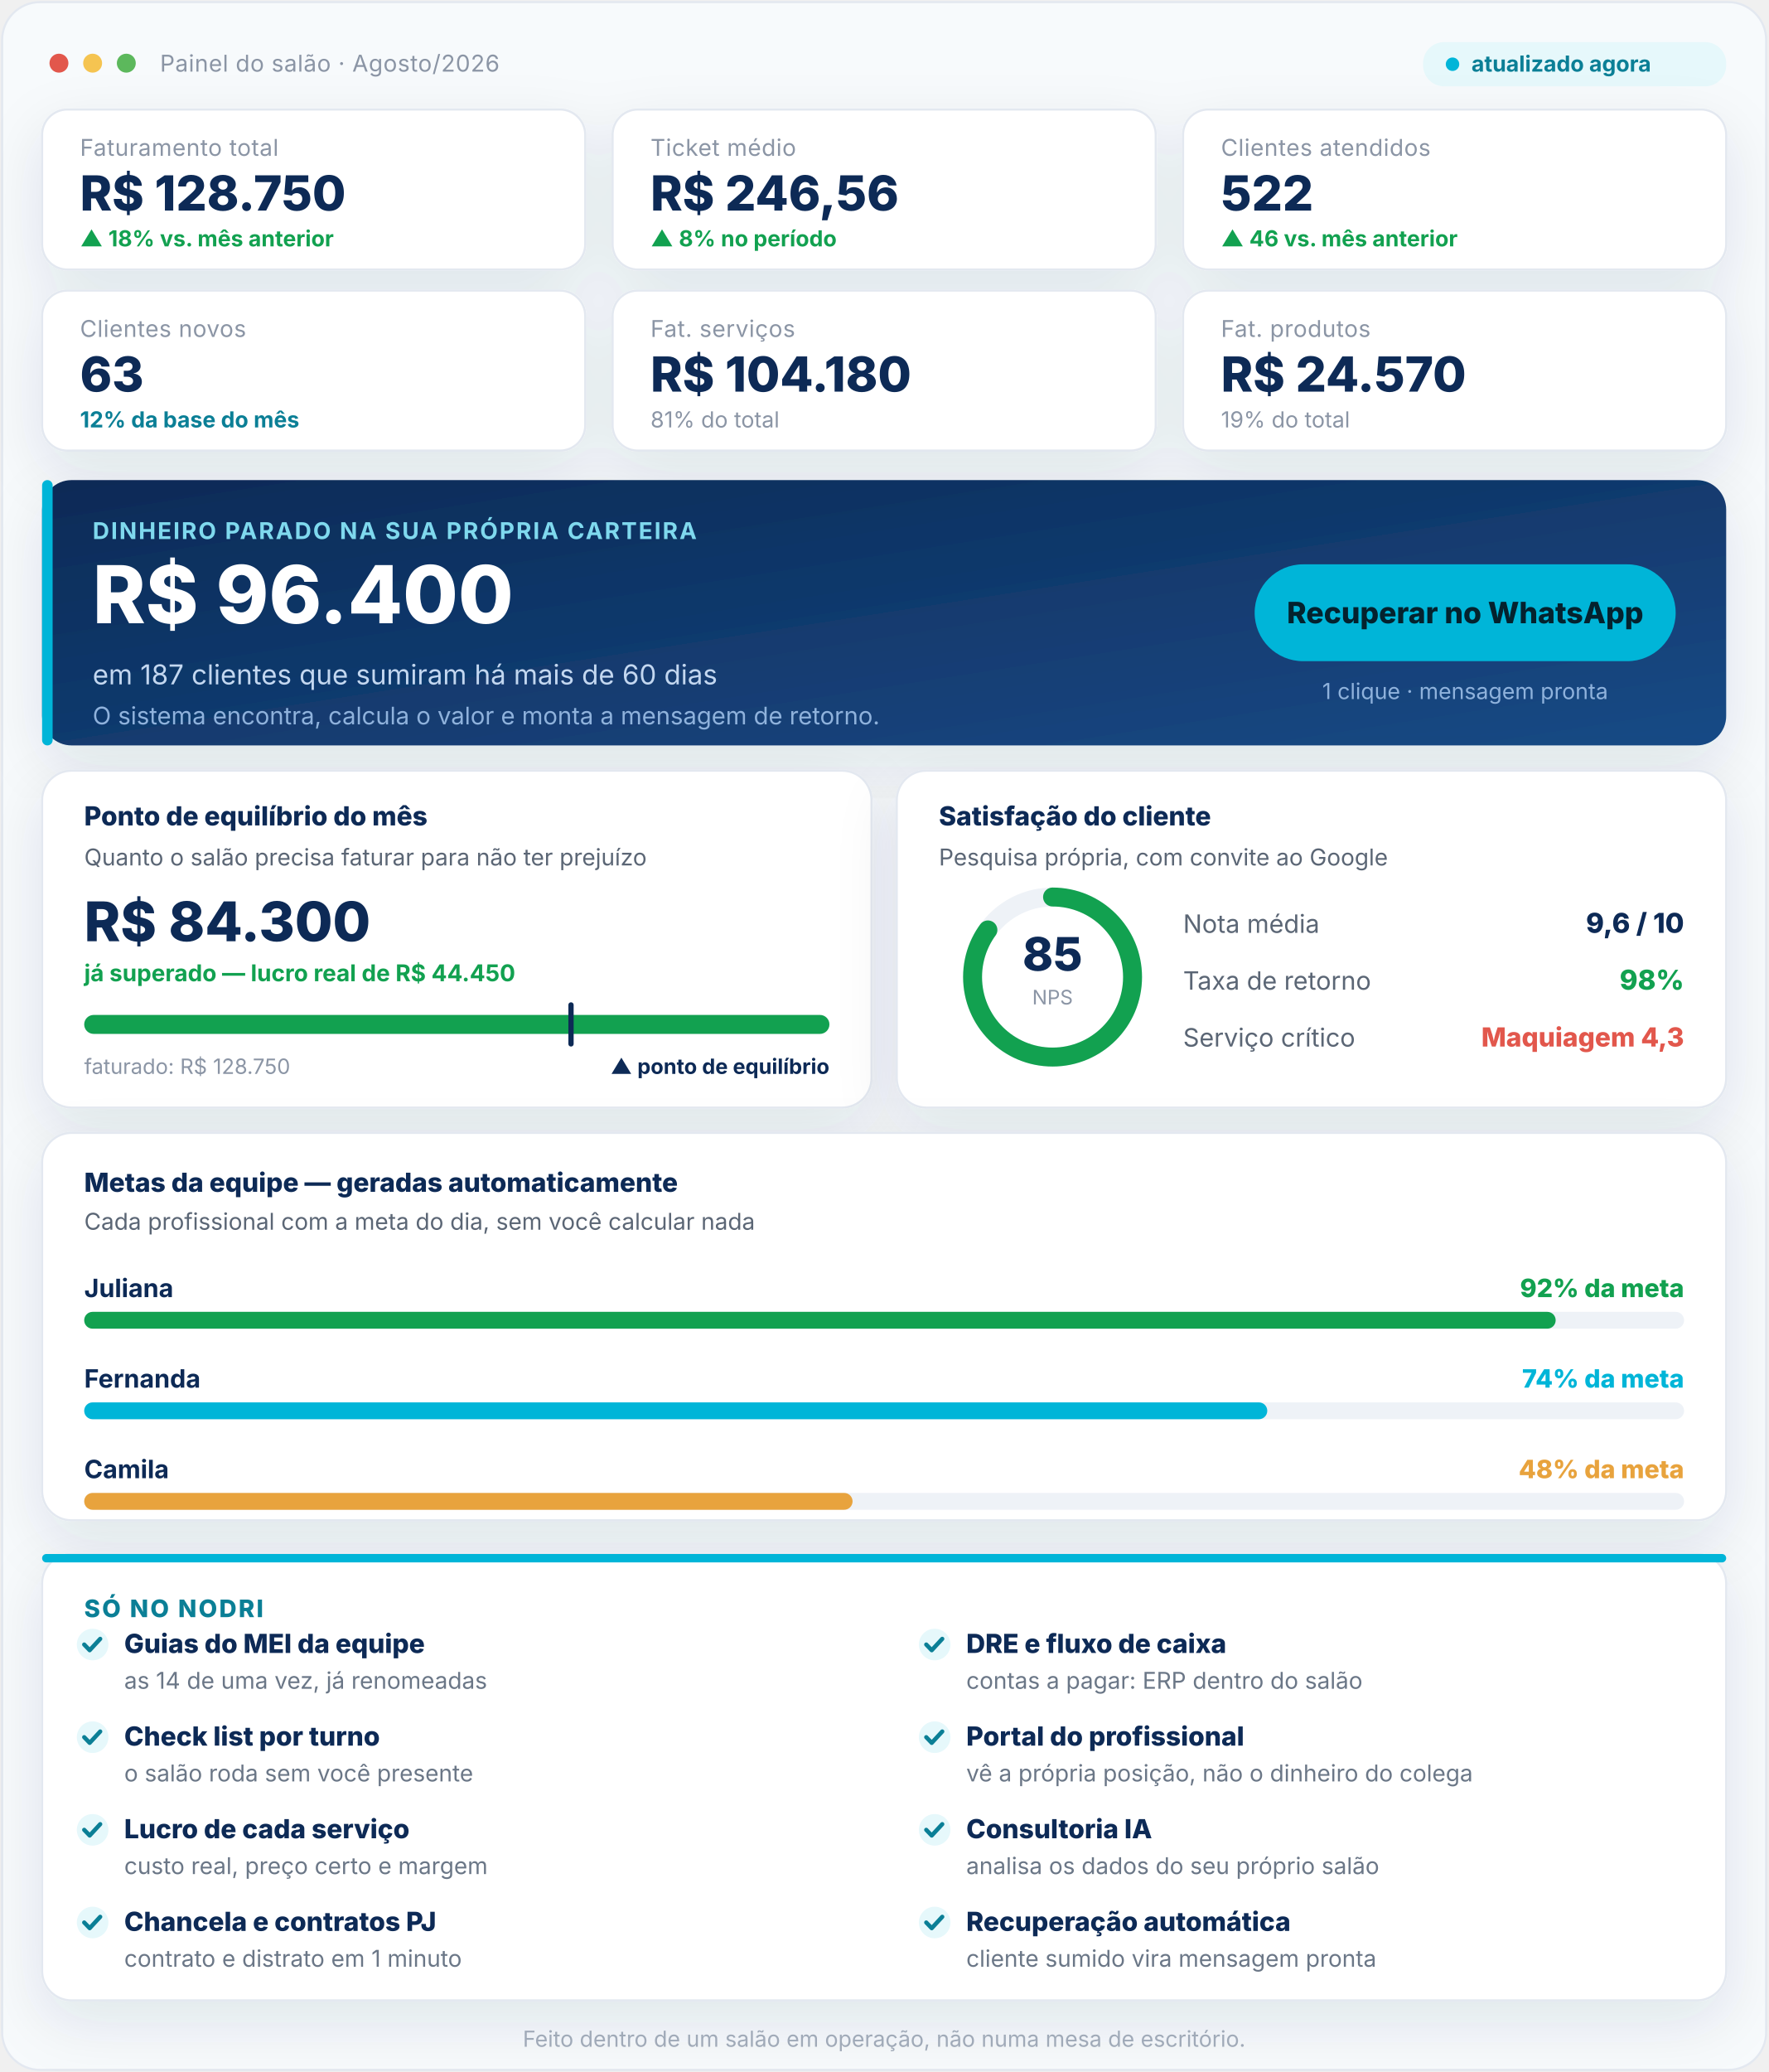
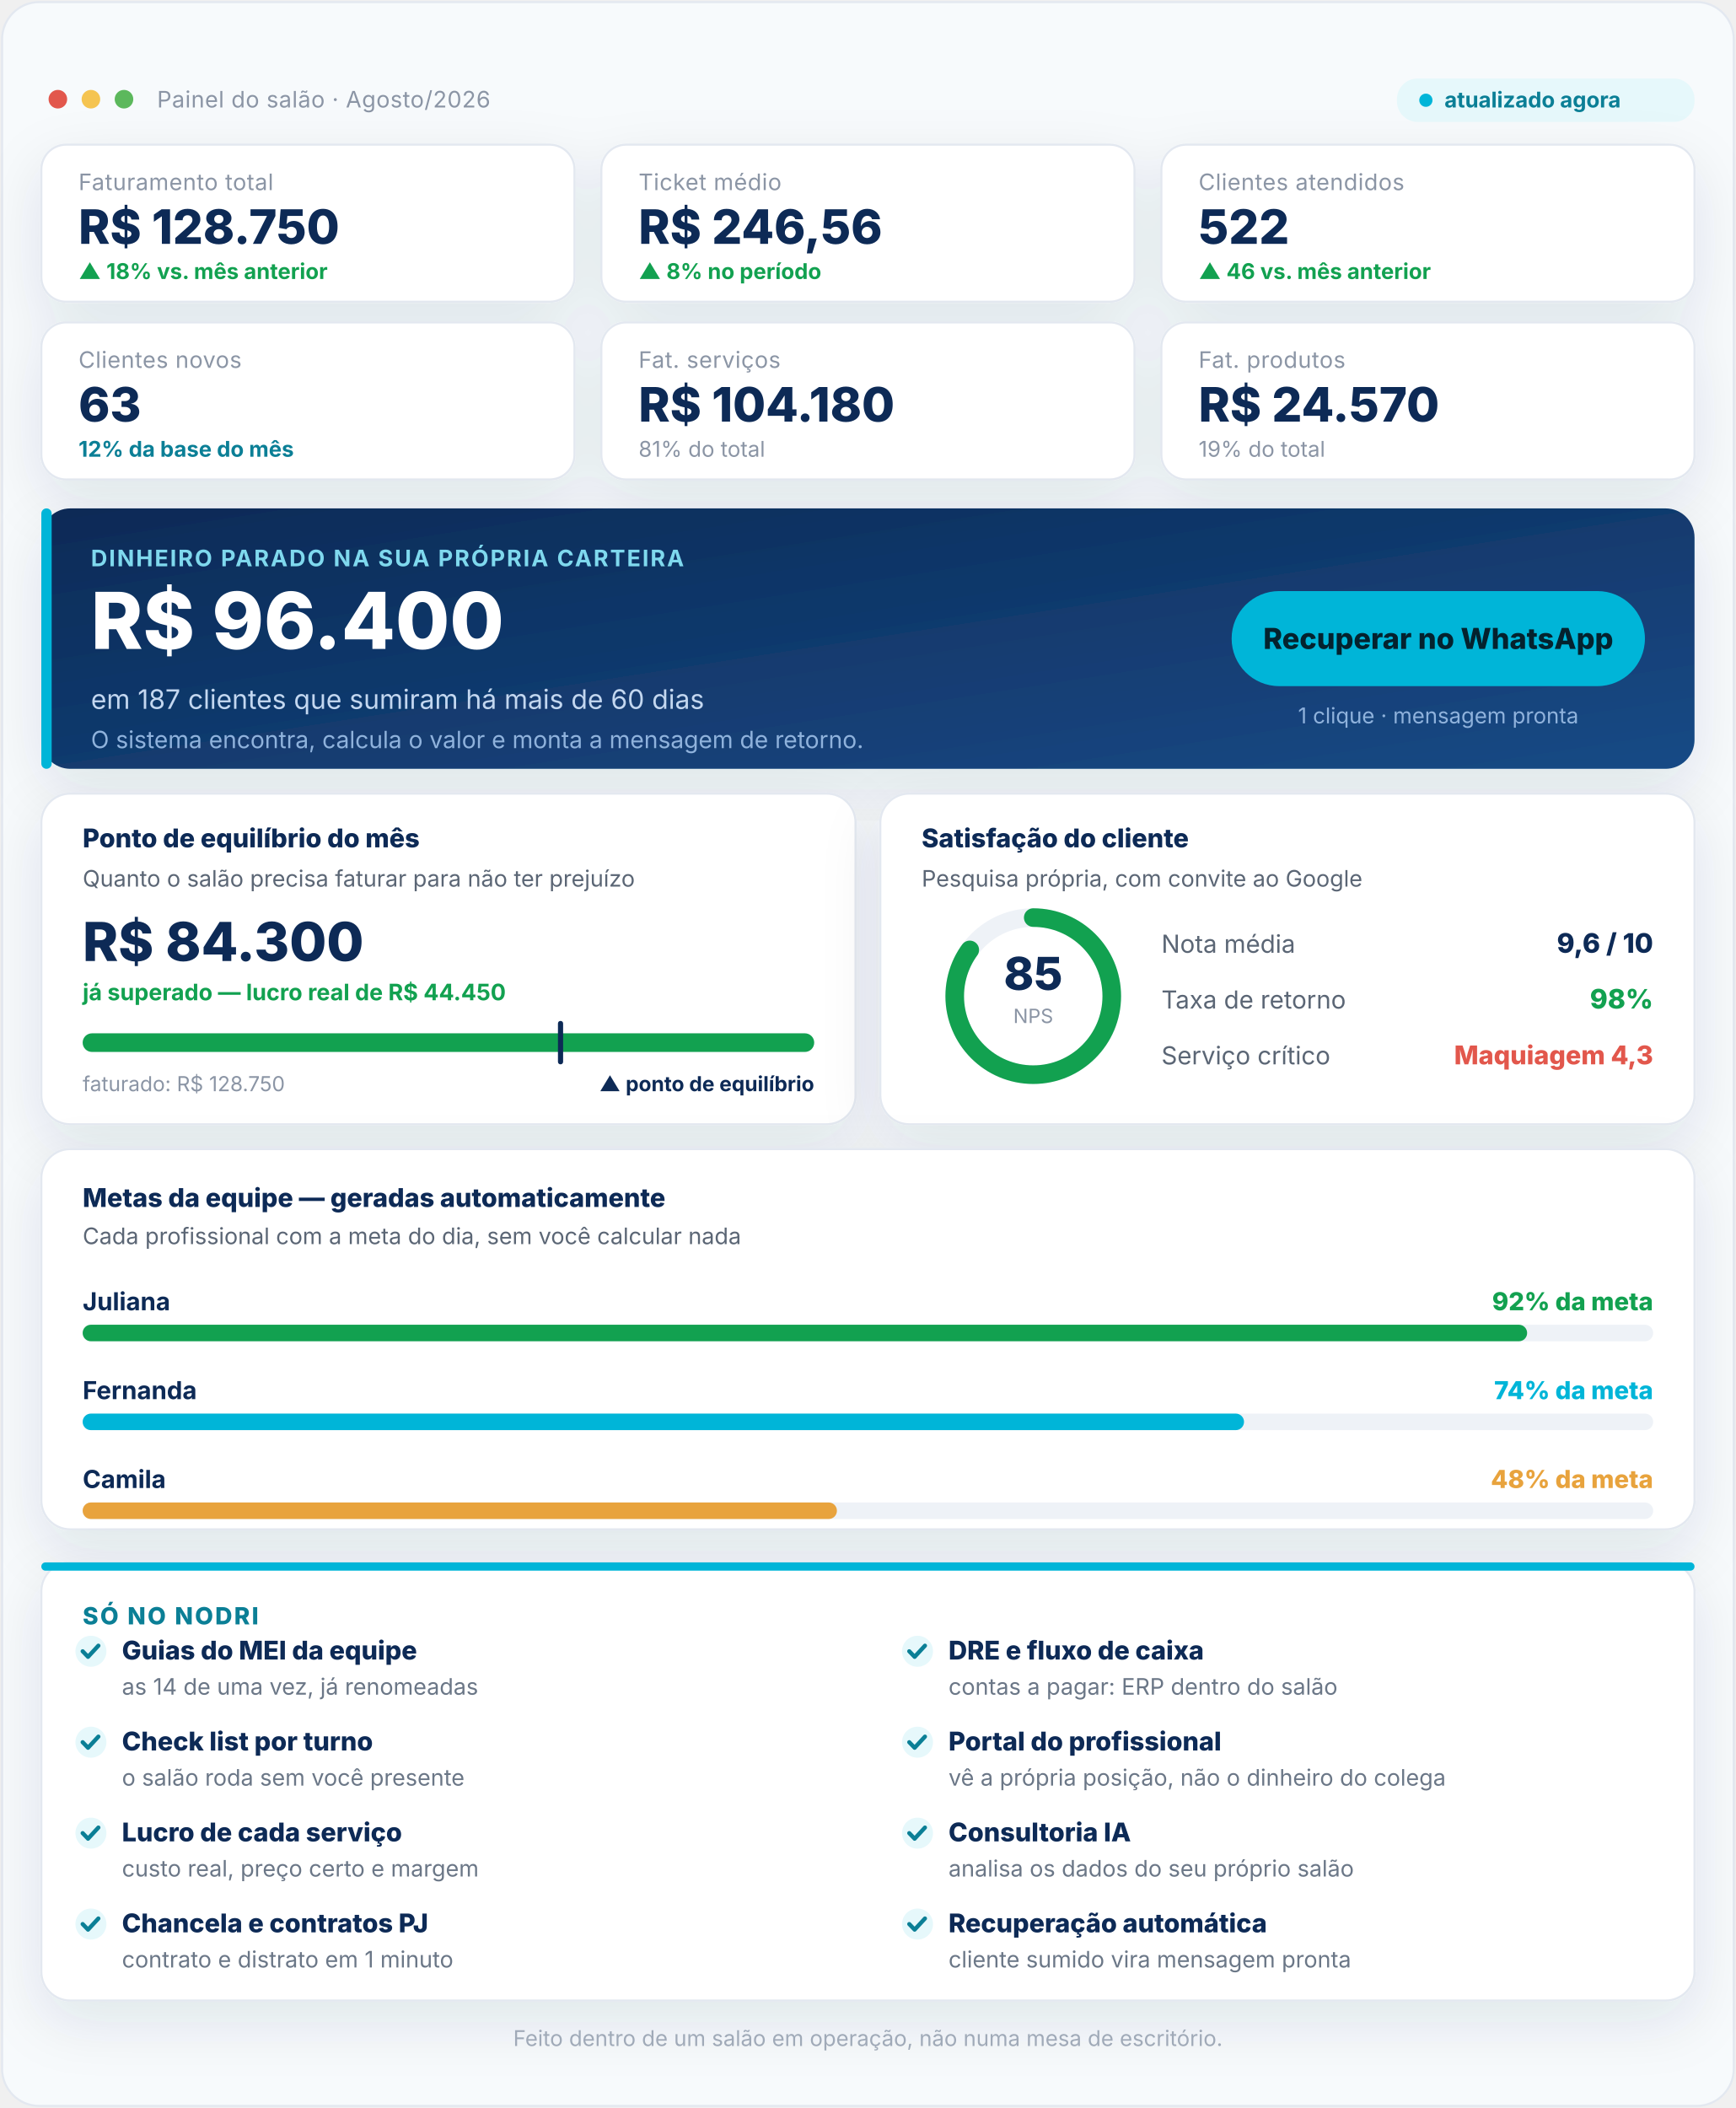
- <svg xmlns="http://www.w3.org/2000/svg" viewBox="0 0 840 984" width="840" height="984" role="img" aria-label="Painel do salão NODRI: faturamento, ticket médio, clientes, dinheiro parado em clientes inativos, ponto de equilíbrio, NPS e metas da equipe">
+ <svg xmlns="http://www.w3.org/2000/svg" viewBox="0 0 840 1020" width="840" height="1020" role="img" aria-label="Painel do salão NODRI: faturamento, ticket médio, clientes, dinheiro parado em clientes inativos, ponto de equilíbrio, NPS e metas da equipe">
  <defs>
    <style>
      .f  { font-family: "Segoe UI", Inter, system-ui, -apple-system, Arial, sans-serif; }
      .rot{ font-size:11px; fill:#8b95a5; letter-spacing:.2px }
      .big{ font-size:23px; font-weight:800; fill:#0d2a56 }
      .med{ font-size:17px; font-weight:800; fill:#0d2a56 }
      .up { font-size:10.5px; font-weight:700; fill:#12a150 }
      .ttl{ font-size:12.5px; font-weight:800; fill:#0d2a56 }
      .sm { font-size:11px; fill:#5b6675 }
    </style>
    <linearGradient id="ouro" x1="0" y1="0" x2="1" y2="1">
      <stop offset="0" stop-color="#0d2a56" />
      <stop offset="1" stop-color="#164a86" />
    </linearGradient>
    <filter id="sombra" x="-20%" y="-20%" width="140%" height="140%">
      <feDropShadow dx="0" dy="10" stdDeviation="14" flood-color="#0d2a56" flood-opacity=".10" />
    </filter>
  </defs>
-   <rect x="1" y="1" width="838" height="982" rx="18" fill="#f7fafc" stroke="#e3e8f0" />
-   <circle cx="28" cy="30" r="4.5" fill="#e2574c" />
-   <circle cx="44" cy="30" r="4.5" fill="#f5c451" />
-   <circle cx="60" cy="30" r="4.5" fill="#5cb85c" />
-   <text class="f rot" x="76" y="34">Painel do salão · Agosto/2026</text>
-   <rect x="676" y="20" width="144" height="21" rx="10" fill="#e6f8fb" />
-   <circle cx="690" cy="30.5" r="3.2" fill="#00b5d8" />
-   <text class="f" x="699" y="34" font-size="10.5" font-weight="700" fill="#0b7f96">atualizado agora</text>
-   <g filter="url(#sombra)">
-     <rect x="20" y="52" width="258" height="76" rx="12" fill="#fff" stroke="#e3e8f0" />
-     <rect x="291" y="52" width="258" height="76" rx="12" fill="#fff" stroke="#e3e8f0" />
-     <rect x="562" y="52" width="258" height="76" rx="12" fill="#fff" stroke="#e3e8f0" />
-     <rect x="20" y="138" width="258" height="76" rx="12" fill="#fff" stroke="#e3e8f0" />
-     <rect x="291" y="138" width="258" height="76" rx="12" fill="#fff" stroke="#e3e8f0" />
-     <rect x="562" y="138" width="258" height="76" rx="12" fill="#fff" stroke="#e3e8f0" />
+   <rect x="1" y="1" width="838" height="1018" rx="18" fill="#f7fafc" stroke="#e3e8f0" />
+   <g transform="translate(0,18)">
+     <circle cx="28" cy="30" r="4.5" fill="#e2574c" />
+     <circle cx="44" cy="30" r="4.5" fill="#f5c451" />
+     <circle cx="60" cy="30" r="4.5" fill="#5cb85c" />
+     <text class="f rot" x="76" y="34">Painel do salão · Agosto/2026</text>
+     <rect x="676" y="20" width="144" height="21" rx="10" fill="#e6f8fb" />
+     <circle cx="690" cy="30.5" r="3.2" fill="#00b5d8" />
+     <text class="f" x="699" y="34" font-size="10.5" font-weight="700" fill="#0b7f96">atualizado agora</text>
+     <g filter="url(#sombra)">
+       <rect x="20" y="52" width="258" height="76" rx="12" fill="#fff" stroke="#e3e8f0" />
+       <rect x="291" y="52" width="258" height="76" rx="12" fill="#fff" stroke="#e3e8f0" />
+       <rect x="562" y="52" width="258" height="76" rx="12" fill="#fff" stroke="#e3e8f0" />
+       <rect x="20" y="138" width="258" height="76" rx="12" fill="#fff" stroke="#e3e8f0" />
+       <rect x="291" y="138" width="258" height="76" rx="12" fill="#fff" stroke="#e3e8f0" />
+       <rect x="562" y="138" width="258" height="76" rx="12" fill="#fff" stroke="#e3e8f0" />
+     </g>
+     <text class="f rot" x="38" y="74">Faturamento total</text>
+     <text class="f big" x="38" y="100">R$ 128.750</text>
+     <text class="f up" x="38" y="117">▲ 18% vs. mês anterior</text>
+     <text class="f rot" x="309" y="74">Ticket médio</text>
+     <text class="f big" x="309" y="100">R$ 246,56</text>
+     <text class="f up" x="309" y="117">▲ 8% no período</text>
+     <text class="f rot" x="580" y="74">Clientes atendidos</text>
+     <text class="f big" x="580" y="100">522</text>
+     <text class="f up" x="580" y="117">▲ 46 vs. mês anterior</text>
+     <text class="f rot" x="38" y="160">Clientes novos</text>
+     <text class="f big" x="38" y="186">63</text>
+     <text class="f" x="38" y="203" font-size="10.5" font-weight="700" fill="#0b7f96">12% da base do mês</text>
+     <text class="f rot" x="309" y="160">Fat. serviços</text>
+     <text class="f big" x="309" y="186">R$ 104.180</text>
+     <text class="f" x="309" y="203" font-size="10.5" fill="#8b95a5">81% do total</text>
+     <text class="f rot" x="580" y="160">Fat. produtos</text>
+     <text class="f big" x="580" y="186">R$ 24.570</text>
+     <text class="f" x="580" y="203" font-size="10.5" fill="#8b95a5">19% do total</text>
+     <g filter="url(#sombra)">
+       <rect x="20" y="228" width="800" height="126" rx="14" fill="url(#ouro)" />
+     </g>
+     <rect x="20" y="228" width="5" height="126" rx="2.5" fill="#00b5d8" />
+     <text class="f" x="44" y="256" font-size="11" font-weight="700" fill="#7fd9ee" letter-spacing=".8">DINHEIRO PARADO NA SUA PRÓPRIA CARTEIRA</text>
+     <text class="f" x="44" y="296" font-size="38" font-weight="800" fill="#ffffff">R$ 96.400</text>
+     <text class="f" x="44" y="325" font-size="13" fill="#c3d7f0">em 187 clientes que sumiram há mais de 60 dias</text>
+     <text class="f" x="44" y="344" font-size="11.5" fill="#8fb2dc">O sistema encontra, calcula o valor e monta a mensagem de retorno.</text>
+     <rect x="596" y="268" width="200" height="46" rx="23" fill="#00b5d8" />
+     <text class="f" x="696" y="296" font-size="14" font-weight="800" fill="#04222e" text-anchor="middle">Recuperar no WhatsApp</text>
+     <text class="f" x="696" y="332" font-size="10.5" fill="#8fb2dc" text-anchor="middle">1 clique · mensagem pronta</text>
+     <g filter="url(#sombra)">
+       <rect x="20" y="366" width="394" height="160" rx="14" fill="#fff" stroke="#e3e8f0" />
+     </g>
+     <text class="f ttl" x="40" y="392">Ponto de equilíbrio do mês</text>
+     <text class="f sm" x="40" y="411">Quanto o salão precisa faturar para não ter prejuízo</text>
+     <text class="f" x="40" y="447" font-size="26" font-weight="800" fill="#0d2a56">R$ 84.300</text>
+     <text class="f" x="40" y="466" font-size="11" font-weight="700" fill="#12a150">já superado — lucro real de R$ 44.450</text>
+     <rect x="40" y="482" width="354" height="9" rx="4.5" fill="#eef2f7" />
+     <rect x="40" y="482" width="354" height="9" rx="4.5" fill="#12a150" />
+     <rect x="270" y="476" width="2.5" height="21" rx="1.2" fill="#0d2a56" />
+     <text class="f" x="40" y="510" font-size="10" fill="#8b95a5">faturado: R$ 128.750</text>
+     <text class="f" x="394" y="510" font-size="10" fill="#0d2a56" font-weight="700" text-anchor="end">▲ ponto de equilíbrio</text>
+     <g filter="url(#sombra)">
+       <rect x="426" y="366" width="394" height="160" rx="14" fill="#fff" stroke="#e3e8f0" />
+     </g>
+     <text class="f ttl" x="446" y="392">Satisfação do cliente</text>
+     <text class="f sm" x="446" y="411">Pesquisa própria, com convite ao Google</text>
+     <circle cx="500" cy="464" r="38" fill="none" stroke="#eef2f7" stroke-width="9" />
+     <circle cx="500" cy="464" r="38" fill="none" stroke="#12a150" stroke-width="9" stroke-linecap="round" stroke-dasharray="203 239" transform="rotate(-90 500 464)" />
+     <text class="f" x="500" y="461" font-size="22" font-weight="800" fill="#0d2a56" text-anchor="middle">85</text>
+     <text class="f" x="500" y="477" font-size="9.5" fill="#8b95a5" text-anchor="middle">NPS</text>
+     <text class="f" x="562" y="443" font-size="12" fill="#5b6675">Nota média</text>
+     <text class="f" x="800" y="443" font-size="13" font-weight="800" fill="#0d2a56" text-anchor="end">9,6 / 10</text>
+     <text class="f" x="562" y="470" font-size="12" fill="#5b6675">Taxa de retorno</text>
+     <text class="f" x="800" y="470" font-size="13" font-weight="800" fill="#12a150" text-anchor="end">98%</text>
+     <text class="f" x="562" y="497" font-size="12" fill="#5b6675">Serviço crítico</text>
+     <text class="f" x="800" y="497" font-size="12.5" font-weight="800" fill="#e2574c" text-anchor="end">Maquiagem 4,3</text>
+     <g filter="url(#sombra)">
+       <rect x="20" y="538" width="800" height="184" rx="14" fill="#fff" stroke="#e3e8f0" />
+     </g>
+     <text class="f ttl" x="40" y="566">Metas da equipe — geradas automaticamente</text>
+     <text class="f sm" x="40" y="584">Cada profissional com a meta do dia, sem você calcular nada</text>
+     <text class="f" x="40" y="616" font-size="12" font-weight="700" fill="#0d2a56">Juliana</text>
+     <text class="f" x="800" y="616" font-size="12" font-weight="800" fill="#12a150" text-anchor="end">92% da meta</text>
+     <rect x="40" y="623" width="760" height="8" rx="4" fill="#eef2f7" />
+     <rect x="40" y="623" width="699" height="8" rx="4" fill="#12a150" />
+     <text class="f" x="40" y="659" font-size="12" font-weight="700" fill="#0d2a56">Fernanda</text>
+     <text class="f" x="800" y="659" font-size="12" font-weight="800" fill="#00b5d8" text-anchor="end">74% da meta</text>
+     <rect x="40" y="666" width="760" height="8" rx="4" fill="#eef2f7" />
+     <rect x="40" y="666" width="562" height="8" rx="4" fill="#00b5d8" />
+     <text class="f" x="40" y="702" font-size="12" font-weight="700" fill="#0d2a56">Camila</text>
+     <text class="f" x="800" y="702" font-size="12" font-weight="800" fill="#e8a33d" text-anchor="end">48% da meta</text>
+     <rect x="40" y="709" width="760" height="8" rx="4" fill="#eef2f7" />
+     <rect x="40" y="709" width="365" height="8" rx="4" fill="#e8a33d" />
+     <g filter="url(#sombra)">
+       <rect x="20" y="738" width="800" height="212" rx="14" fill="#fff" stroke="#e3e8f0" />
+     </g>
+     <rect x="20" y="738" width="800" height="4" rx="2" fill="#00b5d8" />
+     <text class="f" x="40" y="768" font-size="11.5" font-weight="800" fill="#0b7f96" letter-spacing=".9">SÓ NO NODRI</text>
+     <circle cx="44" cy="781" r="7.5" fill="#e6f8fb" />
+     <path d="M40 781 l2.6 2.7 l5-5.4" fill="none" stroke="#0b7f96" stroke-width="2" stroke-linecap="round" stroke-linejoin="round" />
+     <text class="f" x="59" y="785" font-size="12.5" font-weight="800" fill="#0d2a56">Guias do MEI da equipe</text>
+     <text class="f" x="59" y="802" font-size="11" fill="#6b7787">as 14 de uma vez, já renomeadas</text>
+     <circle cx="44" cy="825" r="7.5" fill="#e6f8fb" />
+     <path d="M40 825 l2.6 2.7 l5-5.4" fill="none" stroke="#0b7f96" stroke-width="2" stroke-linecap="round" stroke-linejoin="round" />
+     <text class="f" x="59" y="829" font-size="12.5" font-weight="800" fill="#0d2a56">Check list por turno</text>
+     <text class="f" x="59" y="846" font-size="11" fill="#6b7787">o salão roda sem você presente</text>
+     <circle cx="44" cy="869" r="7.5" fill="#e6f8fb" />
+     <path d="M40 869 l2.6 2.7 l5-5.4" fill="none" stroke="#0b7f96" stroke-width="2" stroke-linecap="round" stroke-linejoin="round" />
+     <text class="f" x="59" y="873" font-size="12.5" font-weight="800" fill="#0d2a56">Lucro de cada serviço</text>
+     <text class="f" x="59" y="890" font-size="11" fill="#6b7787">custo real, preço certo e margem</text>
+     <circle cx="44" cy="913" r="7.5" fill="#e6f8fb" />
+     <path d="M40 913 l2.6 2.7 l5-5.4" fill="none" stroke="#0b7f96" stroke-width="2" stroke-linecap="round" stroke-linejoin="round" />
+     <text class="f" x="59" y="917" font-size="12.5" font-weight="800" fill="#0d2a56">Chancela e contratos PJ</text>
+     <text class="f" x="59" y="934" font-size="11" fill="#6b7787">contrato e distrato em 1 minuto</text>
+     <circle cx="444" cy="781" r="7.5" fill="#e6f8fb" />
+     <path d="M440 781 l2.6 2.7 l5-5.4" fill="none" stroke="#0b7f96" stroke-width="2" stroke-linecap="round" stroke-linejoin="round" />
+     <text class="f" x="459" y="785" font-size="12.5" font-weight="800" fill="#0d2a56">DRE e fluxo de caixa</text>
+     <text class="f" x="459" y="802" font-size="11" fill="#6b7787">contas a pagar: ERP dentro do salão</text>
+     <circle cx="444" cy="825" r="7.5" fill="#e6f8fb" />
+     <path d="M440 825 l2.6 2.7 l5-5.4" fill="none" stroke="#0b7f96" stroke-width="2" stroke-linecap="round" stroke-linejoin="round" />
+     <text class="f" x="459" y="829" font-size="12.5" font-weight="800" fill="#0d2a56">Portal do profissional</text>
+     <text class="f" x="459" y="846" font-size="11" fill="#6b7787">vê a própria posição, não o dinheiro do colega</text>
+     <circle cx="444" cy="869" r="7.5" fill="#e6f8fb" />
+     <path d="M440 869 l2.6 2.7 l5-5.4" fill="none" stroke="#0b7f96" stroke-width="2" stroke-linecap="round" stroke-linejoin="round" />
+     <text class="f" x="459" y="873" font-size="12.5" font-weight="800" fill="#0d2a56">Consultoria IA</text>
+     <text class="f" x="459" y="890" font-size="11" fill="#6b7787">analisa os dados do seu próprio salão</text>
+     <circle cx="444" cy="913" r="7.5" fill="#e6f8fb" />
+     <path d="M440 913 l2.6 2.7 l5-5.4" fill="none" stroke="#0b7f96" stroke-width="2" stroke-linecap="round" stroke-linejoin="round" />
+     <text class="f" x="459" y="917" font-size="12.5" font-weight="800" fill="#0d2a56">Recuperação automática</text>
+     <text class="f" x="459" y="934" font-size="11" fill="#6b7787">cliente sumido vira mensagem pronta</text>
+     <text class="f" x="420" y="972" font-size="10.5" fill="#a0aab8" text-anchor="middle">Feito dentro de um salão em operação, não numa mesa de escritório.</text>
  </g>
-   <text class="f rot" x="38" y="74">Faturamento total</text>
-   <text class="f big" x="38" y="100">R$ 128.750</text>
-   <text class="f up" x="38" y="117">▲ 18% vs. mês anterior</text>
-   <text class="f rot" x="309" y="74">Ticket médio</text>
-   <text class="f big" x="309" y="100">R$ 246,56</text>
-   <text class="f up" x="309" y="117">▲ 8% no período</text>
-   <text class="f rot" x="580" y="74">Clientes atendidos</text>
-   <text class="f big" x="580" y="100">522</text>
-   <text class="f up" x="580" y="117">▲ 46 vs. mês anterior</text>
-   <text class="f rot" x="38" y="160">Clientes novos</text>
-   <text class="f big" x="38" y="186">63</text>
-   <text class="f" x="38" y="203" font-size="10.5" font-weight="700" fill="#0b7f96">12% da base do mês</text>
-   <text class="f rot" x="309" y="160">Fat. serviços</text>
-   <text class="f big" x="309" y="186">R$ 104.180</text>
-   <text class="f" x="309" y="203" font-size="10.5" fill="#8b95a5">81% do total</text>
-   <text class="f rot" x="580" y="160">Fat. produtos</text>
-   <text class="f big" x="580" y="186">R$ 24.570</text>
-   <text class="f" x="580" y="203" font-size="10.5" fill="#8b95a5">19% do total</text>
-   <g filter="url(#sombra)">
-     <rect x="20" y="228" width="800" height="126" rx="14" fill="url(#ouro)" />
-   </g>
-   <rect x="20" y="228" width="5" height="126" rx="2.5" fill="#00b5d8" />
-   <text class="f" x="44" y="256" font-size="11" font-weight="700" fill="#7fd9ee" letter-spacing=".8">DINHEIRO PARADO NA SUA PRÓPRIA CARTEIRA</text>
-   <text class="f" x="44" y="296" font-size="38" font-weight="800" fill="#ffffff">R$ 96.400</text>
-   <text class="f" x="44" y="325" font-size="13" fill="#c3d7f0">em 187 clientes que sumiram há mais de 60 dias</text>
-   <text class="f" x="44" y="344" font-size="11.5" fill="#8fb2dc">O sistema encontra, calcula o valor e monta a mensagem de retorno.</text>
-   <rect x="596" y="268" width="200" height="46" rx="23" fill="#00b5d8" />
-   <text class="f" x="696" y="296" font-size="14" font-weight="800" fill="#04222e" text-anchor="middle">Recuperar no WhatsApp</text>
-   <text class="f" x="696" y="332" font-size="10.5" fill="#8fb2dc" text-anchor="middle">1 clique · mensagem pronta</text>
-   <g filter="url(#sombra)">
-     <rect x="20" y="366" width="394" height="160" rx="14" fill="#fff" stroke="#e3e8f0" />
-   </g>
-   <text class="f ttl" x="40" y="392">Ponto de equilíbrio do mês</text>
-   <text class="f sm" x="40" y="411">Quanto o salão precisa faturar para não ter prejuízo</text>
-   <text class="f" x="40" y="447" font-size="26" font-weight="800" fill="#0d2a56">R$ 84.300</text>
-   <text class="f" x="40" y="466" font-size="11" font-weight="700" fill="#12a150">já superado — lucro real de R$ 44.450</text>
-   <rect x="40" y="482" width="354" height="9" rx="4.5" fill="#eef2f7" />
-   <rect x="40" y="482" width="354" height="9" rx="4.5" fill="#12a150" />
-   <rect x="270" y="476" width="2.5" height="21" rx="1.2" fill="#0d2a56" />
-   <text class="f" x="40" y="510" font-size="10" fill="#8b95a5">faturado: R$ 128.750</text>
-   <text class="f" x="394" y="510" font-size="10" fill="#0d2a56" font-weight="700" text-anchor="end">▲ ponto de equilíbrio</text>
-   <g filter="url(#sombra)">
-     <rect x="426" y="366" width="394" height="160" rx="14" fill="#fff" stroke="#e3e8f0" />
-   </g>
-   <text class="f ttl" x="446" y="392">Satisfação do cliente</text>
-   <text class="f sm" x="446" y="411">Pesquisa própria, com convite ao Google</text>
-   <circle cx="500" cy="464" r="38" fill="none" stroke="#eef2f7" stroke-width="9" />
-   <circle cx="500" cy="464" r="38" fill="none" stroke="#12a150" stroke-width="9" stroke-linecap="round" stroke-dasharray="203 239" transform="rotate(-90 500 464)" />
-   <text class="f" x="500" y="461" font-size="22" font-weight="800" fill="#0d2a56" text-anchor="middle">85</text>
-   <text class="f" x="500" y="477" font-size="9.5" fill="#8b95a5" text-anchor="middle">NPS</text>
-   <text class="f" x="562" y="443" font-size="12" fill="#5b6675">Nota média</text>
-   <text class="f" x="800" y="443" font-size="13" font-weight="800" fill="#0d2a56" text-anchor="end">9,6 / 10</text>
-   <text class="f" x="562" y="470" font-size="12" fill="#5b6675">Taxa de retorno</text>
-   <text class="f" x="800" y="470" font-size="13" font-weight="800" fill="#12a150" text-anchor="end">98%</text>
-   <text class="f" x="562" y="497" font-size="12" fill="#5b6675">Serviço crítico</text>
-   <text class="f" x="800" y="497" font-size="12.5" font-weight="800" fill="#e2574c" text-anchor="end">Maquiagem 4,3</text>
-   <g filter="url(#sombra)">
-     <rect x="20" y="538" width="800" height="184" rx="14" fill="#fff" stroke="#e3e8f0" />
-   </g>
-   <text class="f ttl" x="40" y="566">Metas da equipe — geradas automaticamente</text>
-   <text class="f sm" x="40" y="584">Cada profissional com a meta do dia, sem você calcular nada</text>
-   <text class="f" x="40" y="616" font-size="12" font-weight="700" fill="#0d2a56">Juliana</text>
-   <text class="f" x="800" y="616" font-size="12" font-weight="800" fill="#12a150" text-anchor="end">92% da meta</text>
-   <rect x="40" y="623" width="760" height="8" rx="4" fill="#eef2f7" />
-   <rect x="40" y="623" width="699" height="8" rx="4" fill="#12a150" />
-   <text class="f" x="40" y="659" font-size="12" font-weight="700" fill="#0d2a56">Fernanda</text>
-   <text class="f" x="800" y="659" font-size="12" font-weight="800" fill="#00b5d8" text-anchor="end">74% da meta</text>
-   <rect x="40" y="666" width="760" height="8" rx="4" fill="#eef2f7" />
-   <rect x="40" y="666" width="562" height="8" rx="4" fill="#00b5d8" />
-   <text class="f" x="40" y="702" font-size="12" font-weight="700" fill="#0d2a56">Camila</text>
-   <text class="f" x="800" y="702" font-size="12" font-weight="800" fill="#e8a33d" text-anchor="end">48% da meta</text>
-   <rect x="40" y="709" width="760" height="8" rx="4" fill="#eef2f7" />
-   <rect x="40" y="709" width="365" height="8" rx="4" fill="#e8a33d" />
-   <g filter="url(#sombra)">
-     <rect x="20" y="738" width="800" height="212" rx="14" fill="#fff" stroke="#e3e8f0" />
-   </g>
-   <rect x="20" y="738" width="800" height="4" rx="2" fill="#00b5d8" />
-   <text class="f" x="40" y="768" font-size="11.5" font-weight="800" fill="#0b7f96" letter-spacing=".9">SÓ NO NODRI</text>
-   <circle cx="44" cy="781" r="7.5" fill="#e6f8fb" />
-   <path d="M40 781 l2.6 2.7 l5-5.4" fill="none" stroke="#0b7f96" stroke-width="2" stroke-linecap="round" stroke-linejoin="round" />
-   <text class="f" x="59" y="785" font-size="12.5" font-weight="800" fill="#0d2a56">Guias do MEI da equipe</text>
-   <text class="f" x="59" y="802" font-size="11" fill="#6b7787">as 14 de uma vez, já renomeadas</text>
-   <circle cx="44" cy="825" r="7.5" fill="#e6f8fb" />
-   <path d="M40 825 l2.6 2.7 l5-5.4" fill="none" stroke="#0b7f96" stroke-width="2" stroke-linecap="round" stroke-linejoin="round" />
-   <text class="f" x="59" y="829" font-size="12.5" font-weight="800" fill="#0d2a56">Check list por turno</text>
-   <text class="f" x="59" y="846" font-size="11" fill="#6b7787">o salão roda sem você presente</text>
-   <circle cx="44" cy="869" r="7.5" fill="#e6f8fb" />
-   <path d="M40 869 l2.6 2.7 l5-5.4" fill="none" stroke="#0b7f96" stroke-width="2" stroke-linecap="round" stroke-linejoin="round" />
-   <text class="f" x="59" y="873" font-size="12.5" font-weight="800" fill="#0d2a56">Lucro de cada serviço</text>
-   <text class="f" x="59" y="890" font-size="11" fill="#6b7787">custo real, preço certo e margem</text>
-   <circle cx="44" cy="913" r="7.5" fill="#e6f8fb" />
-   <path d="M40 913 l2.6 2.7 l5-5.4" fill="none" stroke="#0b7f96" stroke-width="2" stroke-linecap="round" stroke-linejoin="round" />
-   <text class="f" x="59" y="917" font-size="12.5" font-weight="800" fill="#0d2a56">Chancela e contratos PJ</text>
-   <text class="f" x="59" y="934" font-size="11" fill="#6b7787">contrato e distrato em 1 minuto</text>
-   <circle cx="444" cy="781" r="7.5" fill="#e6f8fb" />
-   <path d="M440 781 l2.6 2.7 l5-5.4" fill="none" stroke="#0b7f96" stroke-width="2" stroke-linecap="round" stroke-linejoin="round" />
-   <text class="f" x="459" y="785" font-size="12.5" font-weight="800" fill="#0d2a56">DRE e fluxo de caixa</text>
-   <text class="f" x="459" y="802" font-size="11" fill="#6b7787">contas a pagar: ERP dentro do salão</text>
-   <circle cx="444" cy="825" r="7.5" fill="#e6f8fb" />
-   <path d="M440 825 l2.6 2.7 l5-5.4" fill="none" stroke="#0b7f96" stroke-width="2" stroke-linecap="round" stroke-linejoin="round" />
-   <text class="f" x="459" y="829" font-size="12.5" font-weight="800" fill="#0d2a56">Portal do profissional</text>
-   <text class="f" x="459" y="846" font-size="11" fill="#6b7787">vê a própria posição, não o dinheiro do colega</text>
-   <circle cx="444" cy="869" r="7.5" fill="#e6f8fb" />
-   <path d="M440 869 l2.6 2.7 l5-5.4" fill="none" stroke="#0b7f96" stroke-width="2" stroke-linecap="round" stroke-linejoin="round" />
-   <text class="f" x="459" y="873" font-size="12.5" font-weight="800" fill="#0d2a56">Consultoria IA</text>
-   <text class="f" x="459" y="890" font-size="11" fill="#6b7787">analisa os dados do seu próprio salão</text>
-   <circle cx="444" cy="913" r="7.5" fill="#e6f8fb" />
-   <path d="M440 913 l2.6 2.7 l5-5.4" fill="none" stroke="#0b7f96" stroke-width="2" stroke-linecap="round" stroke-linejoin="round" />
-   <text class="f" x="459" y="917" font-size="12.5" font-weight="800" fill="#0d2a56">Recuperação automática</text>
-   <text class="f" x="459" y="934" font-size="11" fill="#6b7787">cliente sumido vira mensagem pronta</text>
-   <text class="f" x="420" y="972" font-size="10.5" fill="#a0aab8" text-anchor="middle">Feito dentro de um salão em operação, não numa mesa de escritório.</text>
</svg>
